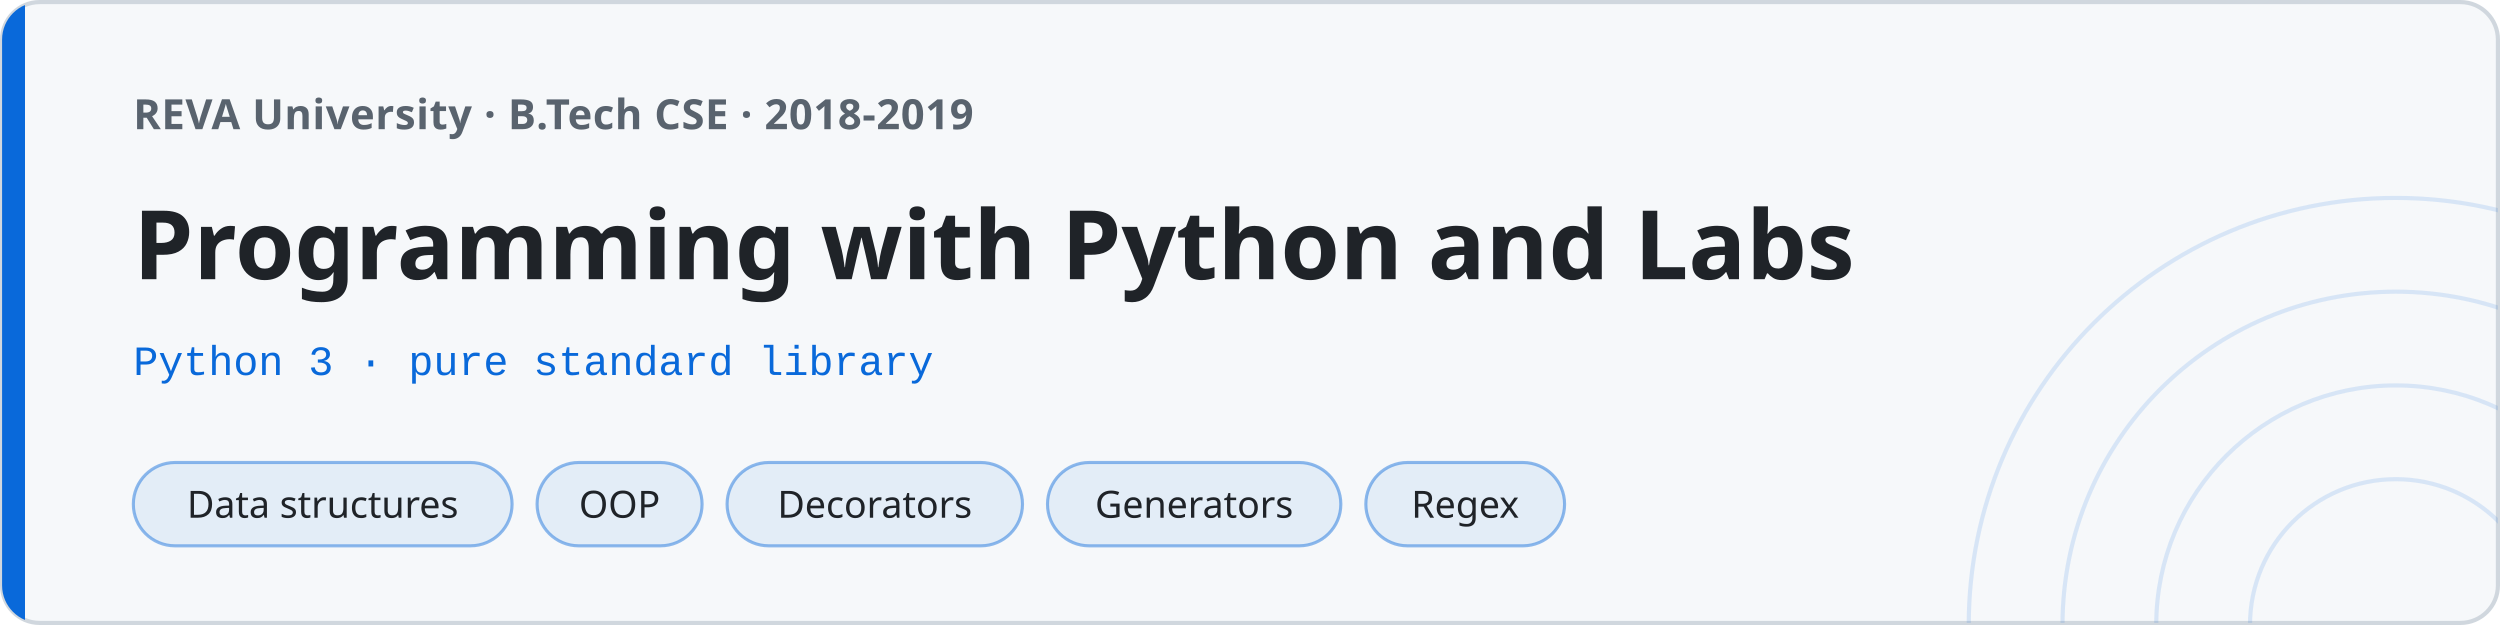
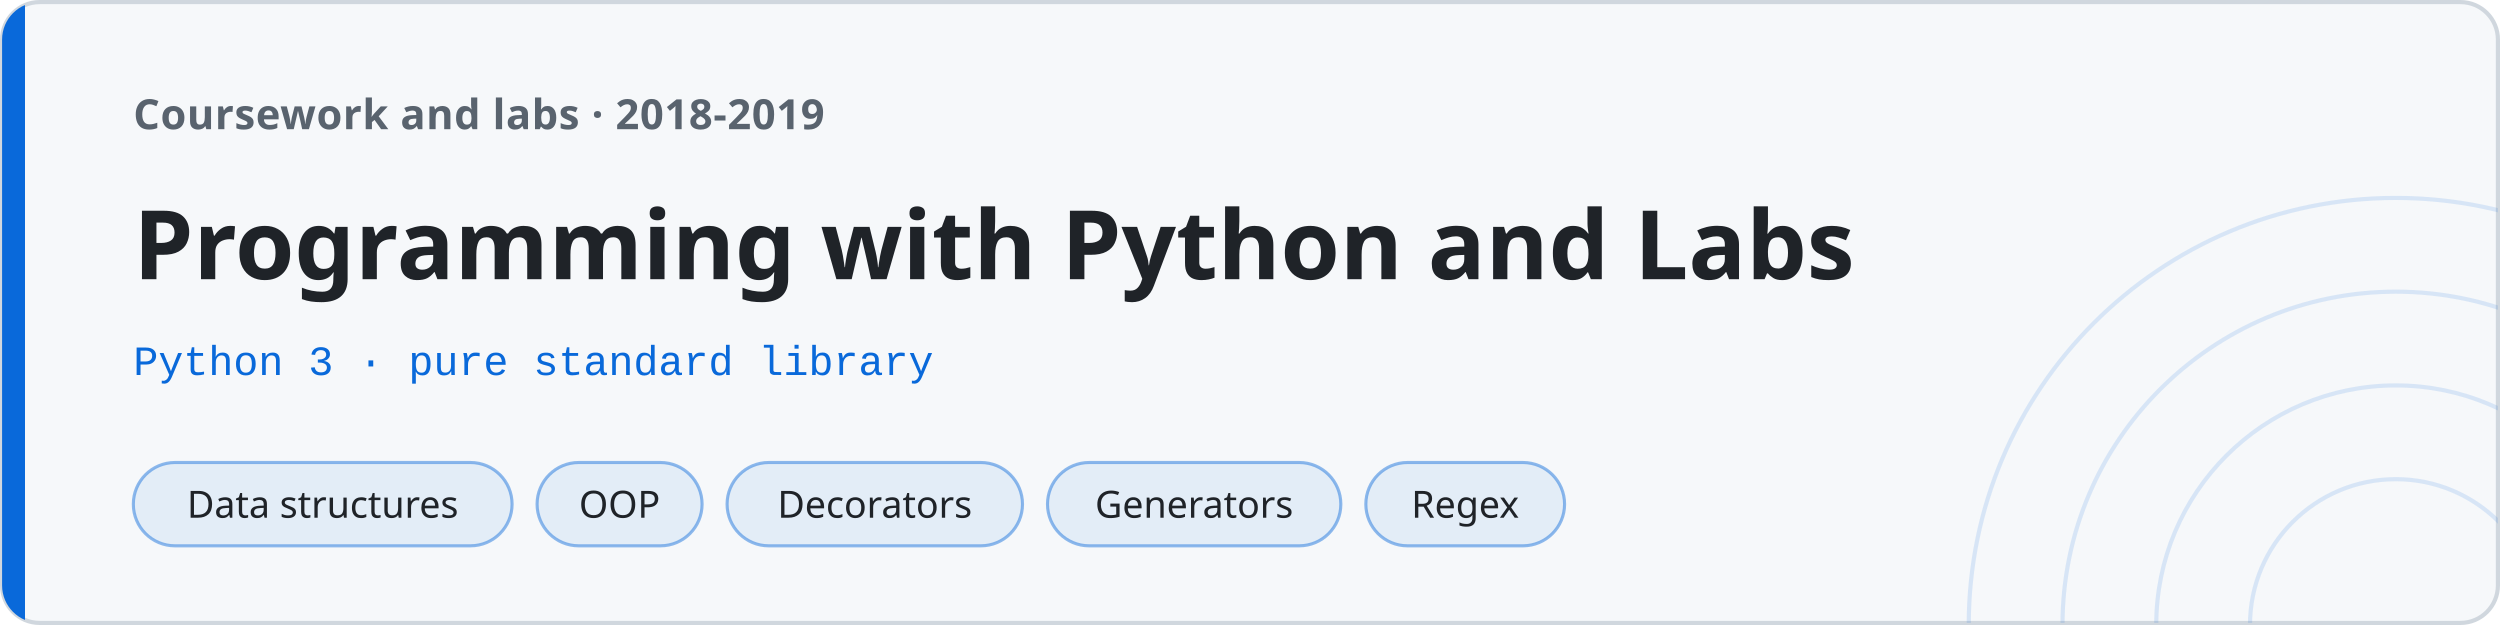
<svg xmlns="http://www.w3.org/2000/svg" width="1200" height="300" viewBox="0 0 1200 300" role="img" aria-labelledby="title">
  <style>
text{font-family:-apple-system,BlinkMacSystemFont,"Segoe UI","Noto Sans",Helvetica,Arial,sans-serif}
.mono{font-family:ui-monospace,SFMono-Regular,"SF Mono",Menlo,Consolas,"Liberation Mono",monospace}
.card{fill:#f6f8fa;stroke:#d0d7de}
.fg{fill:#1f2328}
.muted{fill:#59636e}
.accent{fill:#0969da}
.chip{fill:#0969da;fill-opacity:0.08;stroke:#0969da;stroke-opacity:.45}
.deco{fill:none;stroke:#0969da;stroke-opacity:.13}
@media (prefers-color-scheme: dark){
.card{fill:#161b22;stroke:#30363d}
.fg{fill:#e6edf3}
.muted{fill:#9198a1}
.accent{fill:#58a6ff}
.chip{fill:#58a6ff;fill-opacity:0.14;stroke:#58a6ff;stroke-opacity:.5}
.deco{stroke:#58a6ff;stroke-opacity:.16}
}
</style>
  <defs>
    <clipPath id="clip">
      <rect x="1" y="1" width="1198" height="298" rx="18" />
    </clipPath>
  </defs>
  <rect class="card" x="1" y="1" width="1198" height="298" rx="18" stroke-width="2" />
  <g clip-path="url(#clip)">
    <rect class="accent" x="0" y="0" width="12" height="300" />
    <g class="deco" stroke-width="2">
      <circle cx="1150" cy="300" r="70" />
      <circle cx="1150" cy="300" r="115" />
      <circle cx="1150" cy="300" r="160" />
      <circle cx="1150" cy="300" r="205" />
    </g>
  </g>
-   <text class="muted" x="64" y="62" font-size="20" font-weight="600" letter-spacing=".3">REVA University · B.Tech CSE · 2018-2019</text>
+   <text class="muted" x="64" y="62" font-size="20" font-weight="600" letter-spacing=".3">Coursework and labs · 2018-2019</text>
  <text class="fg" x="64" y="134" font-size="46" font-weight="700">Programming with Python and Labs</text>
  <text class="accent mono" x="64" y="180" font-size="20" font-weight="500">Python 3 · pure standard library</text>
  <g font-size="18" font-weight="500">
    <rect class="chip" x="64.0" y="222" width="181.8" height="40" rx="20" stroke-width="1.5" />
    <text class="fg" x="154.9" y="248.5" text-anchor="middle">Data structures</text>
    <rect class="chip" x="257.8" y="222" width="79.2" height="40" rx="20" stroke-width="1.5" />
    <text class="fg" x="297.4" y="248.5" text-anchor="middle">OOP</text>
    <rect class="chip" x="349.0" y="222" width="141.8" height="40" rx="20" stroke-width="1.5" />
    <text class="fg" x="419.9" y="248.5" text-anchor="middle">Decorators</text>
    <rect class="chip" x="502.8" y="222" width="140.8" height="40" rx="20" stroke-width="1.5" />
    <text class="fg" x="573.2" y="248.5" text-anchor="middle">Generators</text>
    <rect class="chip" x="655.6" y="222" width="95.4" height="40" rx="20" stroke-width="1.5" />
    <text class="fg" x="703.3" y="248.5" text-anchor="middle">Regex</text>
  </g>
</svg>
